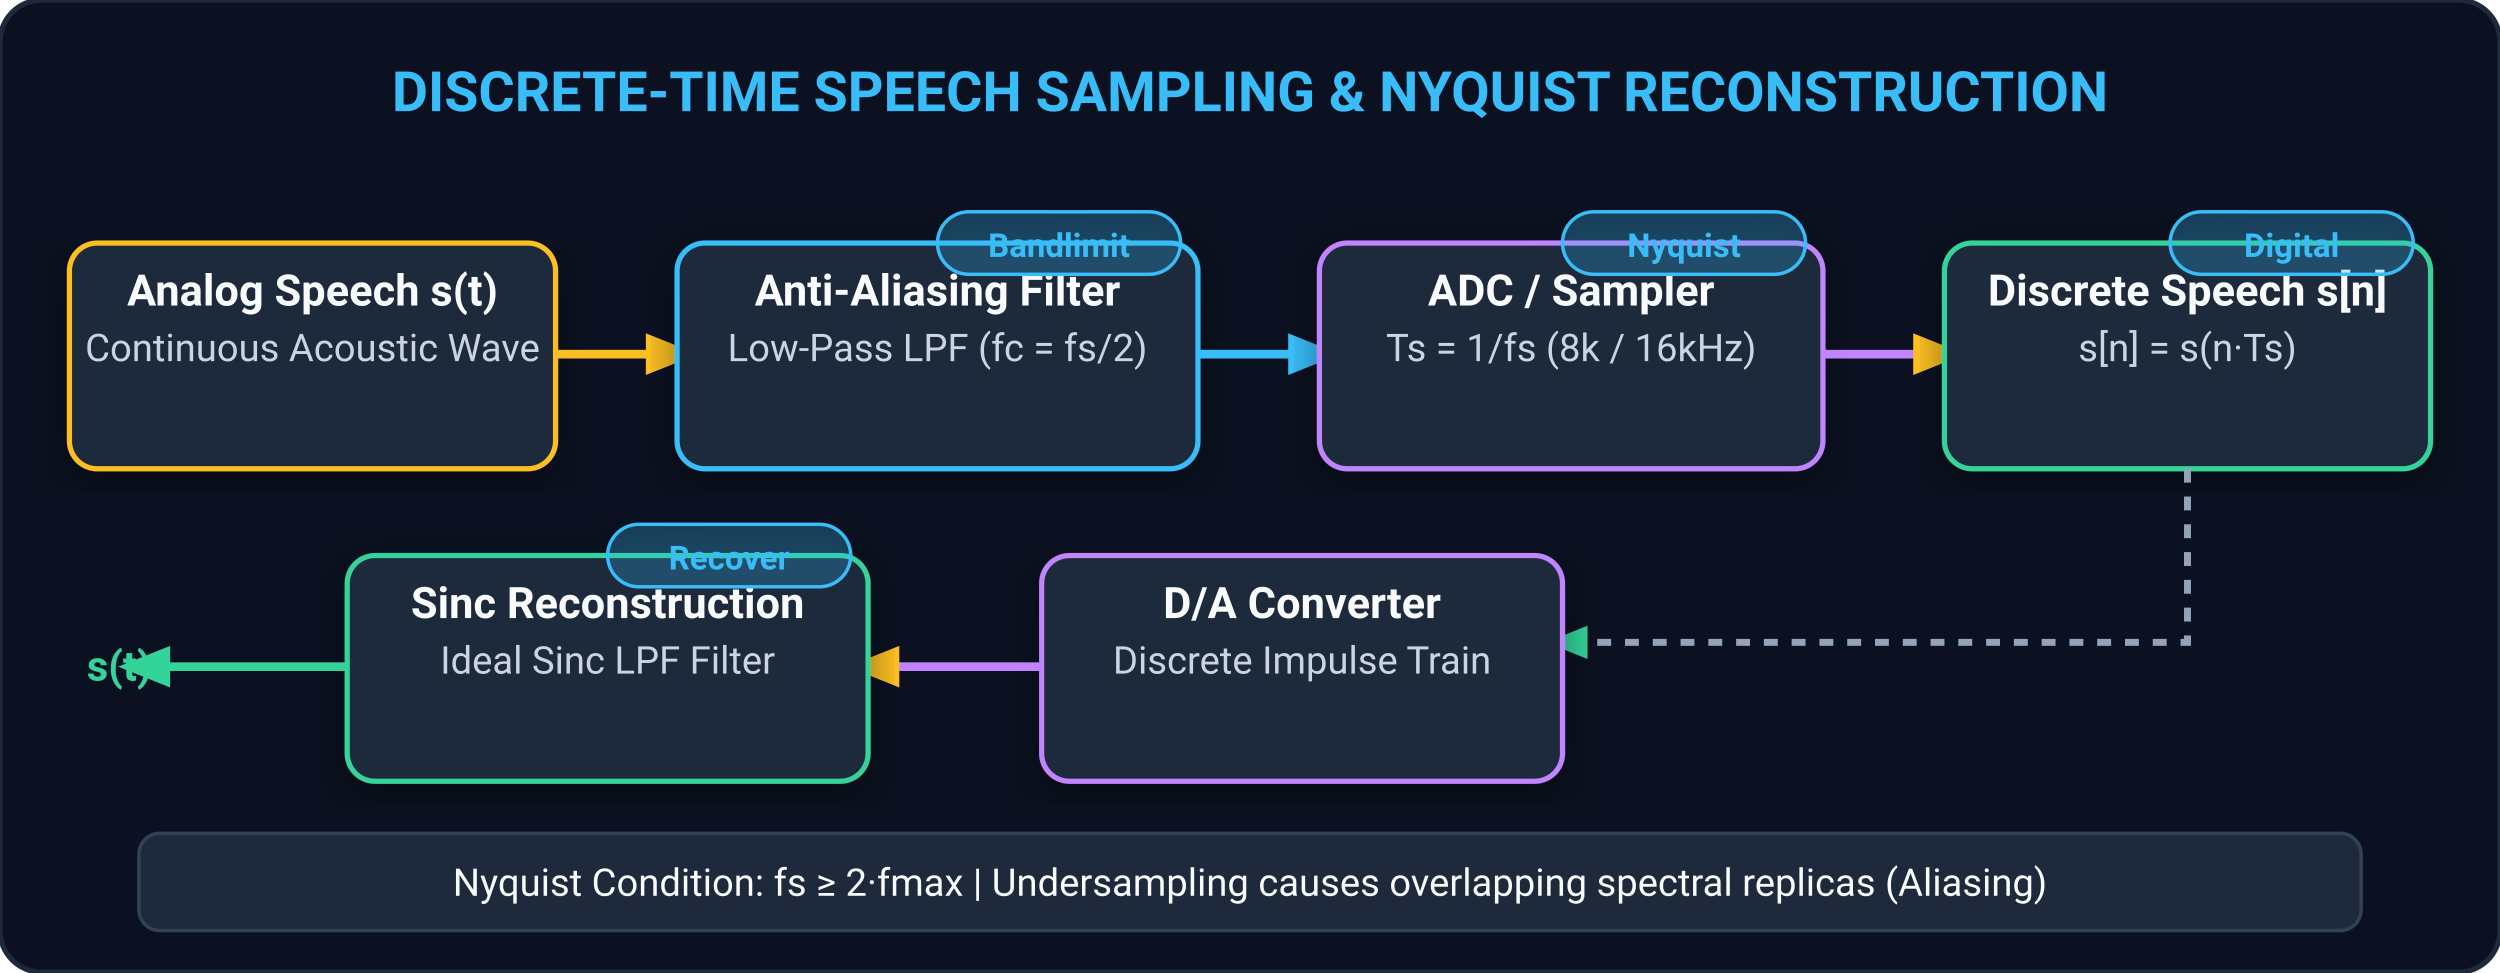
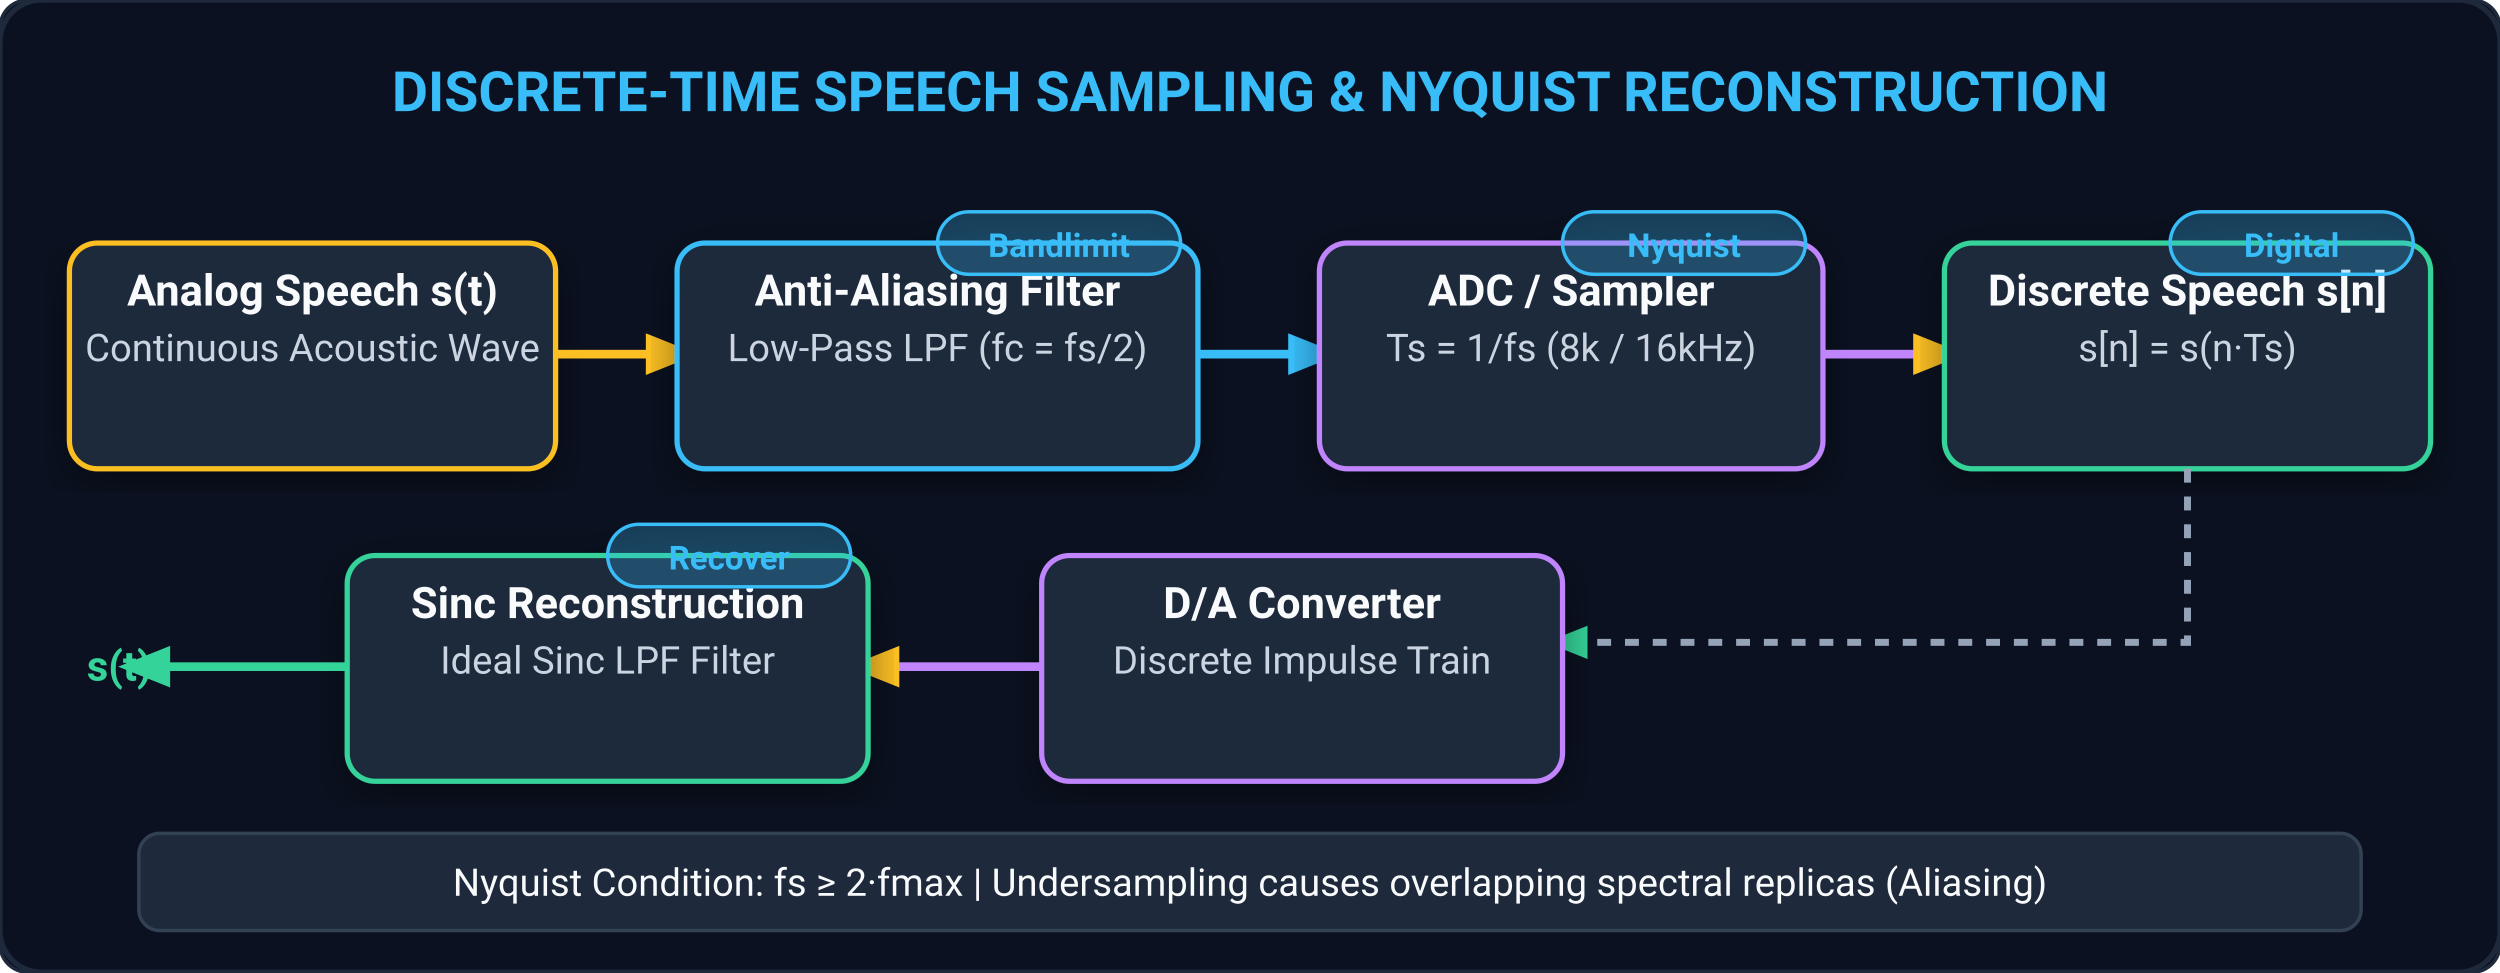
- <svg xmlns="http://www.w3.org/2000/svg" viewBox="0 0 720 280" width="100%" height="280" class="flowchart-svg" style="max-width: 720px; min-width: 580px; height: auto; display: block; margin: 0 auto; font-family: -apple-system, BlinkMacSystemFont, 'Segoe UI', Roboto, Helvetica, Arial, sans-serif;">
+ <svg xmlns="http://www.w3.org/2000/svg" viewBox="0 0 720 280" width="100%" height="auto" class="flowchart-svg" style="max-width: 720px; width: 100%; height: auto; display: block; margin: 0 auto; font-family: -apple-system, BlinkMacSystemFont, 'Segoe UI', Roboto, Helvetica, Arial, sans-serif;">
+   <rect width="100%" height="100%" fill="#0b1120" rx="8" stroke="#1e293b" stroke-width="1" />
  <defs>
    <linearGradient id="gradCard" x1="0%" y1="0%" x2="100%" y2="100%">
      <stop offset="0%" stop-color="#1e293b" />
      <stop offset="100%" stop-color="#0f172a" />
    </linearGradient>
    <linearGradient id="gradCyan" x1="0%" y1="0%" x2="100%" y2="100%">
      <stop offset="0%" stop-color="#38bdf8" />
      <stop offset="100%" stop-color="#0284c7" />
    </linearGradient>
    <linearGradient id="gradEmerald" x1="0%" y1="0%" x2="100%" y2="100%">
      <stop offset="0%" stop-color="#34d399" />
      <stop offset="100%" stop-color="#059669" />
    </linearGradient>
    <linearGradient id="gradAmber" x1="0%" y1="0%" x2="100%" y2="100%">
      <stop offset="0%" stop-color="#fbbf24" />
      <stop offset="100%" stop-color="#d97706" />
    </linearGradient>
    <linearGradient id="gradPurple" x1="0%" y1="0%" x2="100%" y2="100%">
      <stop offset="0%" stop-color="#c084fc" />
      <stop offset="100%" stop-color="#9333ea" />
    </linearGradient>
    <linearGradient id="gradRose" x1="0%" y1="0%" x2="100%" y2="100%">
      <stop offset="0%" stop-color="#fb7185" />
      <stop offset="100%" stop-color="#e11d48" />
    </linearGradient>
    <filter id="shadow" x="-5%" y="-5%" width="110%" height="115%">
      <feDropShadow dx="0" dy="4" stdDeviation="6" flood-color="#000000" flood-opacity="0.4" />
    </filter>
    <marker id="arrCyan" viewBox="0 0 10 10" refX="6" refY="5" markerWidth="6" markerHeight="6" orient="auto-start-reverse">
      <path d="M 0 1 L 10 5 L 0 9 z" fill="#38bdf8" />
    </marker>
    <marker id="arrEmerald" viewBox="0 0 10 10" refX="6" refY="5" markerWidth="6" markerHeight="6" orient="auto-start-reverse">
      <path d="M 0 1 L 10 5 L 0 9 z" fill="#34d399" />
    </marker>
    <marker id="arrAmber" viewBox="0 0 10 10" refX="6" refY="5" markerWidth="6" markerHeight="6" orient="auto-start-reverse">
      <path d="M 0 1 L 10 5 L 0 9 z" fill="#fbbf24" />
    </marker>
  </defs>
  <rect width="720" height="280" rx="12" fill="#0b1120" stroke="#1e293b" stroke-width="1.5" />
  <text x="360" y="32" font-size="16" font-weight="bold" fill="#38bdf8" text-anchor="middle">DISCRETE-TIME SPEECH SAMPLING &amp; NYQUIST RECONSTRUCTION</text>
  <g filter="url(#shadow)">
    <rect x="20" y="70" width="140" height="65" rx="8" fill="#1e293b" stroke="#fbbf24" stroke-width="1.5" />
    <text x="90.0" y="88" font-size="12.5" font-weight="700" fill="#f8fafc" text-anchor="middle">Analog Speech s(t)</text>
    <text font-size="11" fill="#cbd5e1" text-anchor="middle">
      <tspan x="90.0" y="104">Continuous Acoustic Wave</tspan>
    </text>
  </g>
  <line x1="160" y1="102" x2="195" y2="102" stroke="#fbbf24" stroke-width="2.5" marker-end="url(#arrAmber)" />
  <g filter="url(#shadow)">
    <rect x="195" y="70" width="150" height="65" rx="8" fill="#1e293b" stroke="#38bdf8" stroke-width="1.5" />
    <text x="270.0" y="88" font-size="12.5" font-weight="700" fill="#f8fafc" text-anchor="middle">Anti-Aliasing Filter</text>
    <text font-size="11" fill="#cbd5e1" text-anchor="middle">
      <tspan x="270.0" y="104">Low-Pass LPF (fc = fs/2)</tspan>
    </text>
    <rect x="270" y="61" width="70" height="18" rx="9" fill="#38bdf8" fill-opacity="0.25" stroke="#38bdf8" stroke-width="1" />
    <text x="305" y="74" font-size="9.5" font-weight="700" fill="#38bdf8" text-anchor="middle">Bandlimit</text>
  </g>
  <line x1="345" y1="102" x2="380" y2="102" stroke="#38bdf8" stroke-width="2.5" marker-end="url(#arrCyan)" />
  <g filter="url(#shadow)">
    <rect x="380" y="70" width="145" height="65" rx="8" fill="#1e293b" stroke="#c084fc" stroke-width="1.5" />
    <text x="452.5" y="88" font-size="12.5" font-weight="700" fill="#f8fafc" text-anchor="middle">ADC / Sampler</text>
    <text font-size="11" fill="#cbd5e1" text-anchor="middle">
      <tspan x="452.5" y="104">Ts = 1/fs (8k / 16kHz)</tspan>
    </text>
    <rect x="450" y="61" width="70" height="18" rx="9" fill="#38bdf8" fill-opacity="0.25" stroke="#38bdf8" stroke-width="1" />
    <text x="485" y="74" font-size="9.5" font-weight="700" fill="#38bdf8" text-anchor="middle">Nyquist</text>
  </g>
  <line x1="525" y1="102" x2="560" y2="102" stroke="#c084fc" stroke-width="2.5" marker-end="url(#arrAmber)" />
  <g filter="url(#shadow)">
    <rect x="560" y="70" width="140" height="65" rx="8" fill="#1e293b" stroke="#34d399" stroke-width="1.5" />
    <text x="630.0" y="88" font-size="12.5" font-weight="700" fill="#f8fafc" text-anchor="middle">Discrete Speech s[n]</text>
    <text font-size="11" fill="#cbd5e1" text-anchor="middle">
      <tspan x="630.0" y="104">s[n] = s(n·Ts)</tspan>
    </text>
    <rect x="625" y="61" width="70" height="18" rx="9" fill="#38bdf8" fill-opacity="0.25" stroke="#38bdf8" stroke-width="1" />
    <text x="660" y="74" font-size="9.5" font-weight="700" fill="#38bdf8" text-anchor="middle">Digital</text>
  </g>
  <path d="M 630 135 L 630 185 L 450 185" fill="none" stroke="#94a3b8" stroke-width="2" stroke-dasharray="4 4" marker-end="url(#arrEmerald)" />
  <g filter="url(#shadow)">
    <rect x="300" y="160" width="150" height="65" rx="8" fill="#1e293b" stroke="#c084fc" stroke-width="1.5" />
    <text x="375.0" y="178" font-size="12.5" font-weight="700" fill="#f8fafc" text-anchor="middle">D/A Converter</text>
    <text font-size="11" fill="#cbd5e1" text-anchor="middle">
      <tspan x="375.0" y="194">Discrete Impulse Train</tspan>
    </text>
  </g>
  <line x1="300" y1="192" x2="250" y2="192" stroke="#c084fc" stroke-width="2.5" marker-end="url(#arrAmber)" />
  <g filter="url(#shadow)">
    <rect x="100" y="160" width="150" height="65" rx="8" fill="#1e293b" stroke="#34d399" stroke-width="1.5" />
    <text x="175.0" y="178" font-size="12.5" font-weight="700" fill="#f8fafc" text-anchor="middle">Sinc Reconstruction</text>
    <text font-size="11" fill="#cbd5e1" text-anchor="middle">
      <tspan x="175.0" y="194">Ideal Sinc LPF Filter</tspan>
    </text>
    <rect x="175" y="151" width="70" height="18" rx="9" fill="#38bdf8" fill-opacity="0.25" stroke="#38bdf8" stroke-width="1" />
    <text x="210" y="164" font-size="9.5" font-weight="700" fill="#38bdf8" text-anchor="middle">Recover</text>
  </g>
  <line x1="100" y1="192" x2="40" y2="192" stroke="#34d399" stroke-width="2.5" marker-end="url(#arrEmerald)" />
  <text x="25" y="196" font-size="12" font-weight="bold" fill="#34d399">s(t)</text>
  <rect x="40" y="240" width="640" height="28" rx="6" fill="#1e293b" stroke="#334155" />
  <text x="360" y="258" font-size="11" fill="#f8fafc" text-anchor="middle">Nyquist Condition: fs ≥ 2·fmax | Undersampling causes overlapping spectral replicas (Aliasing)</text>
</svg>
